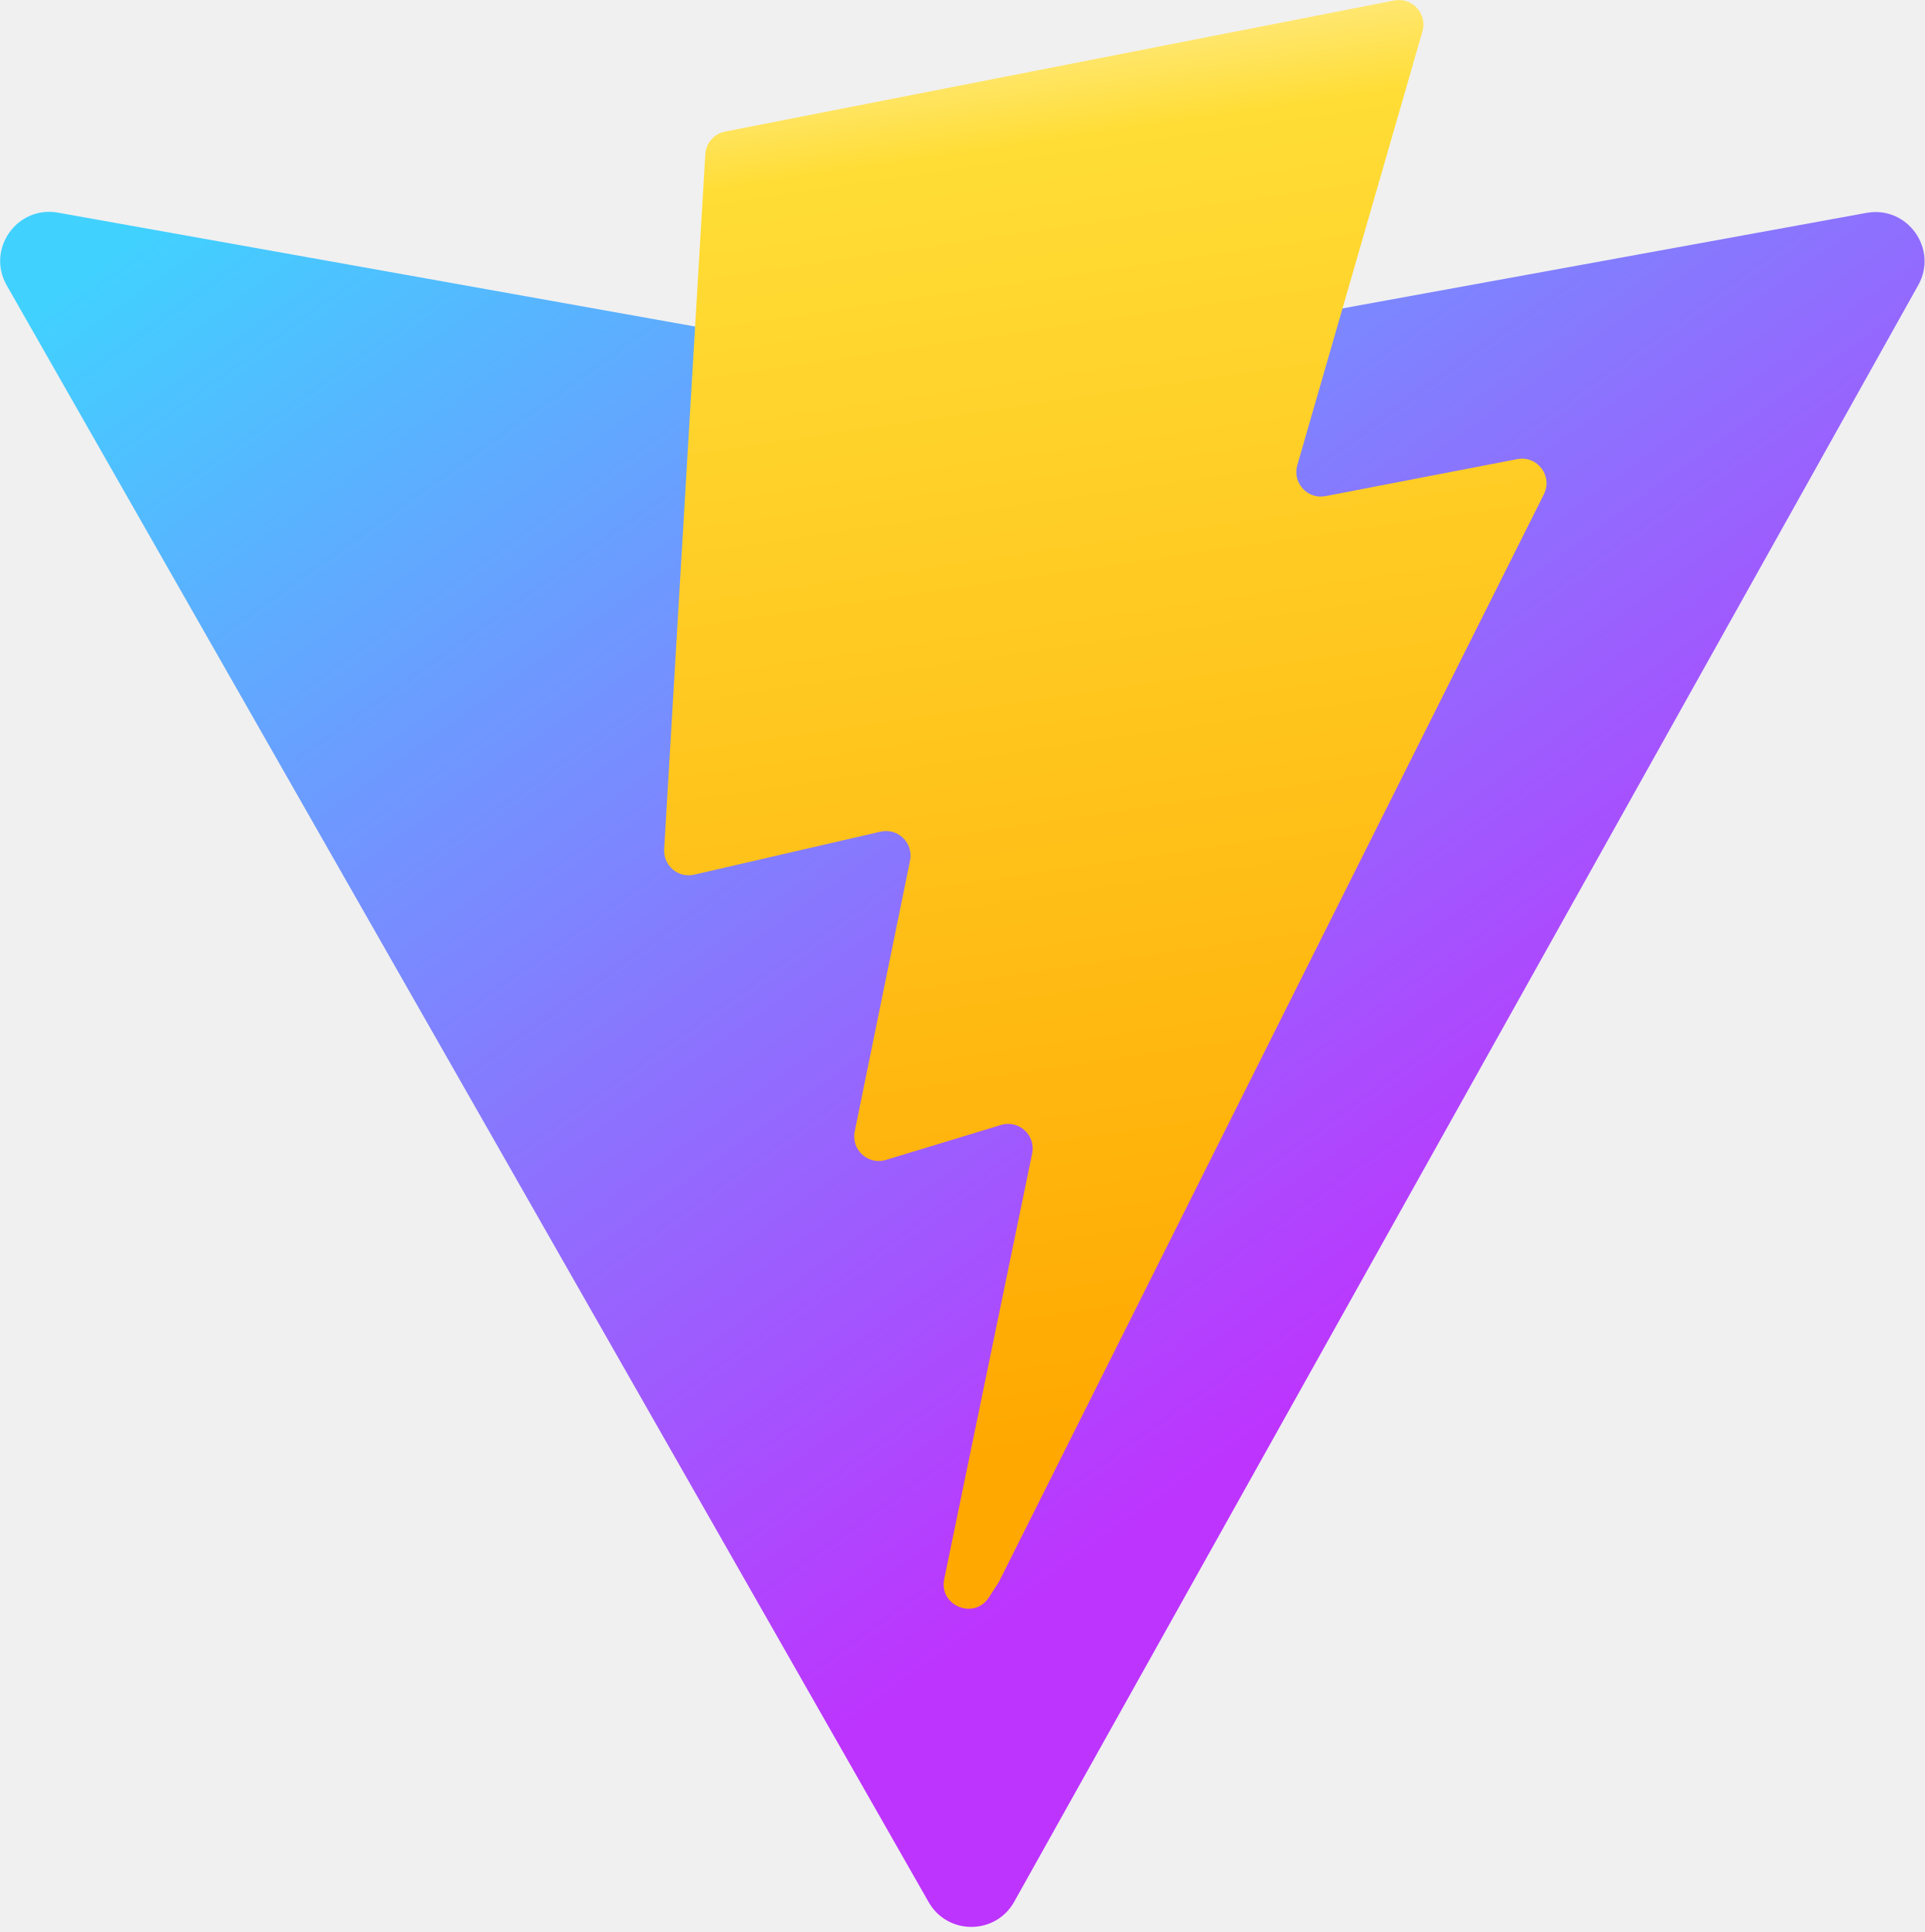
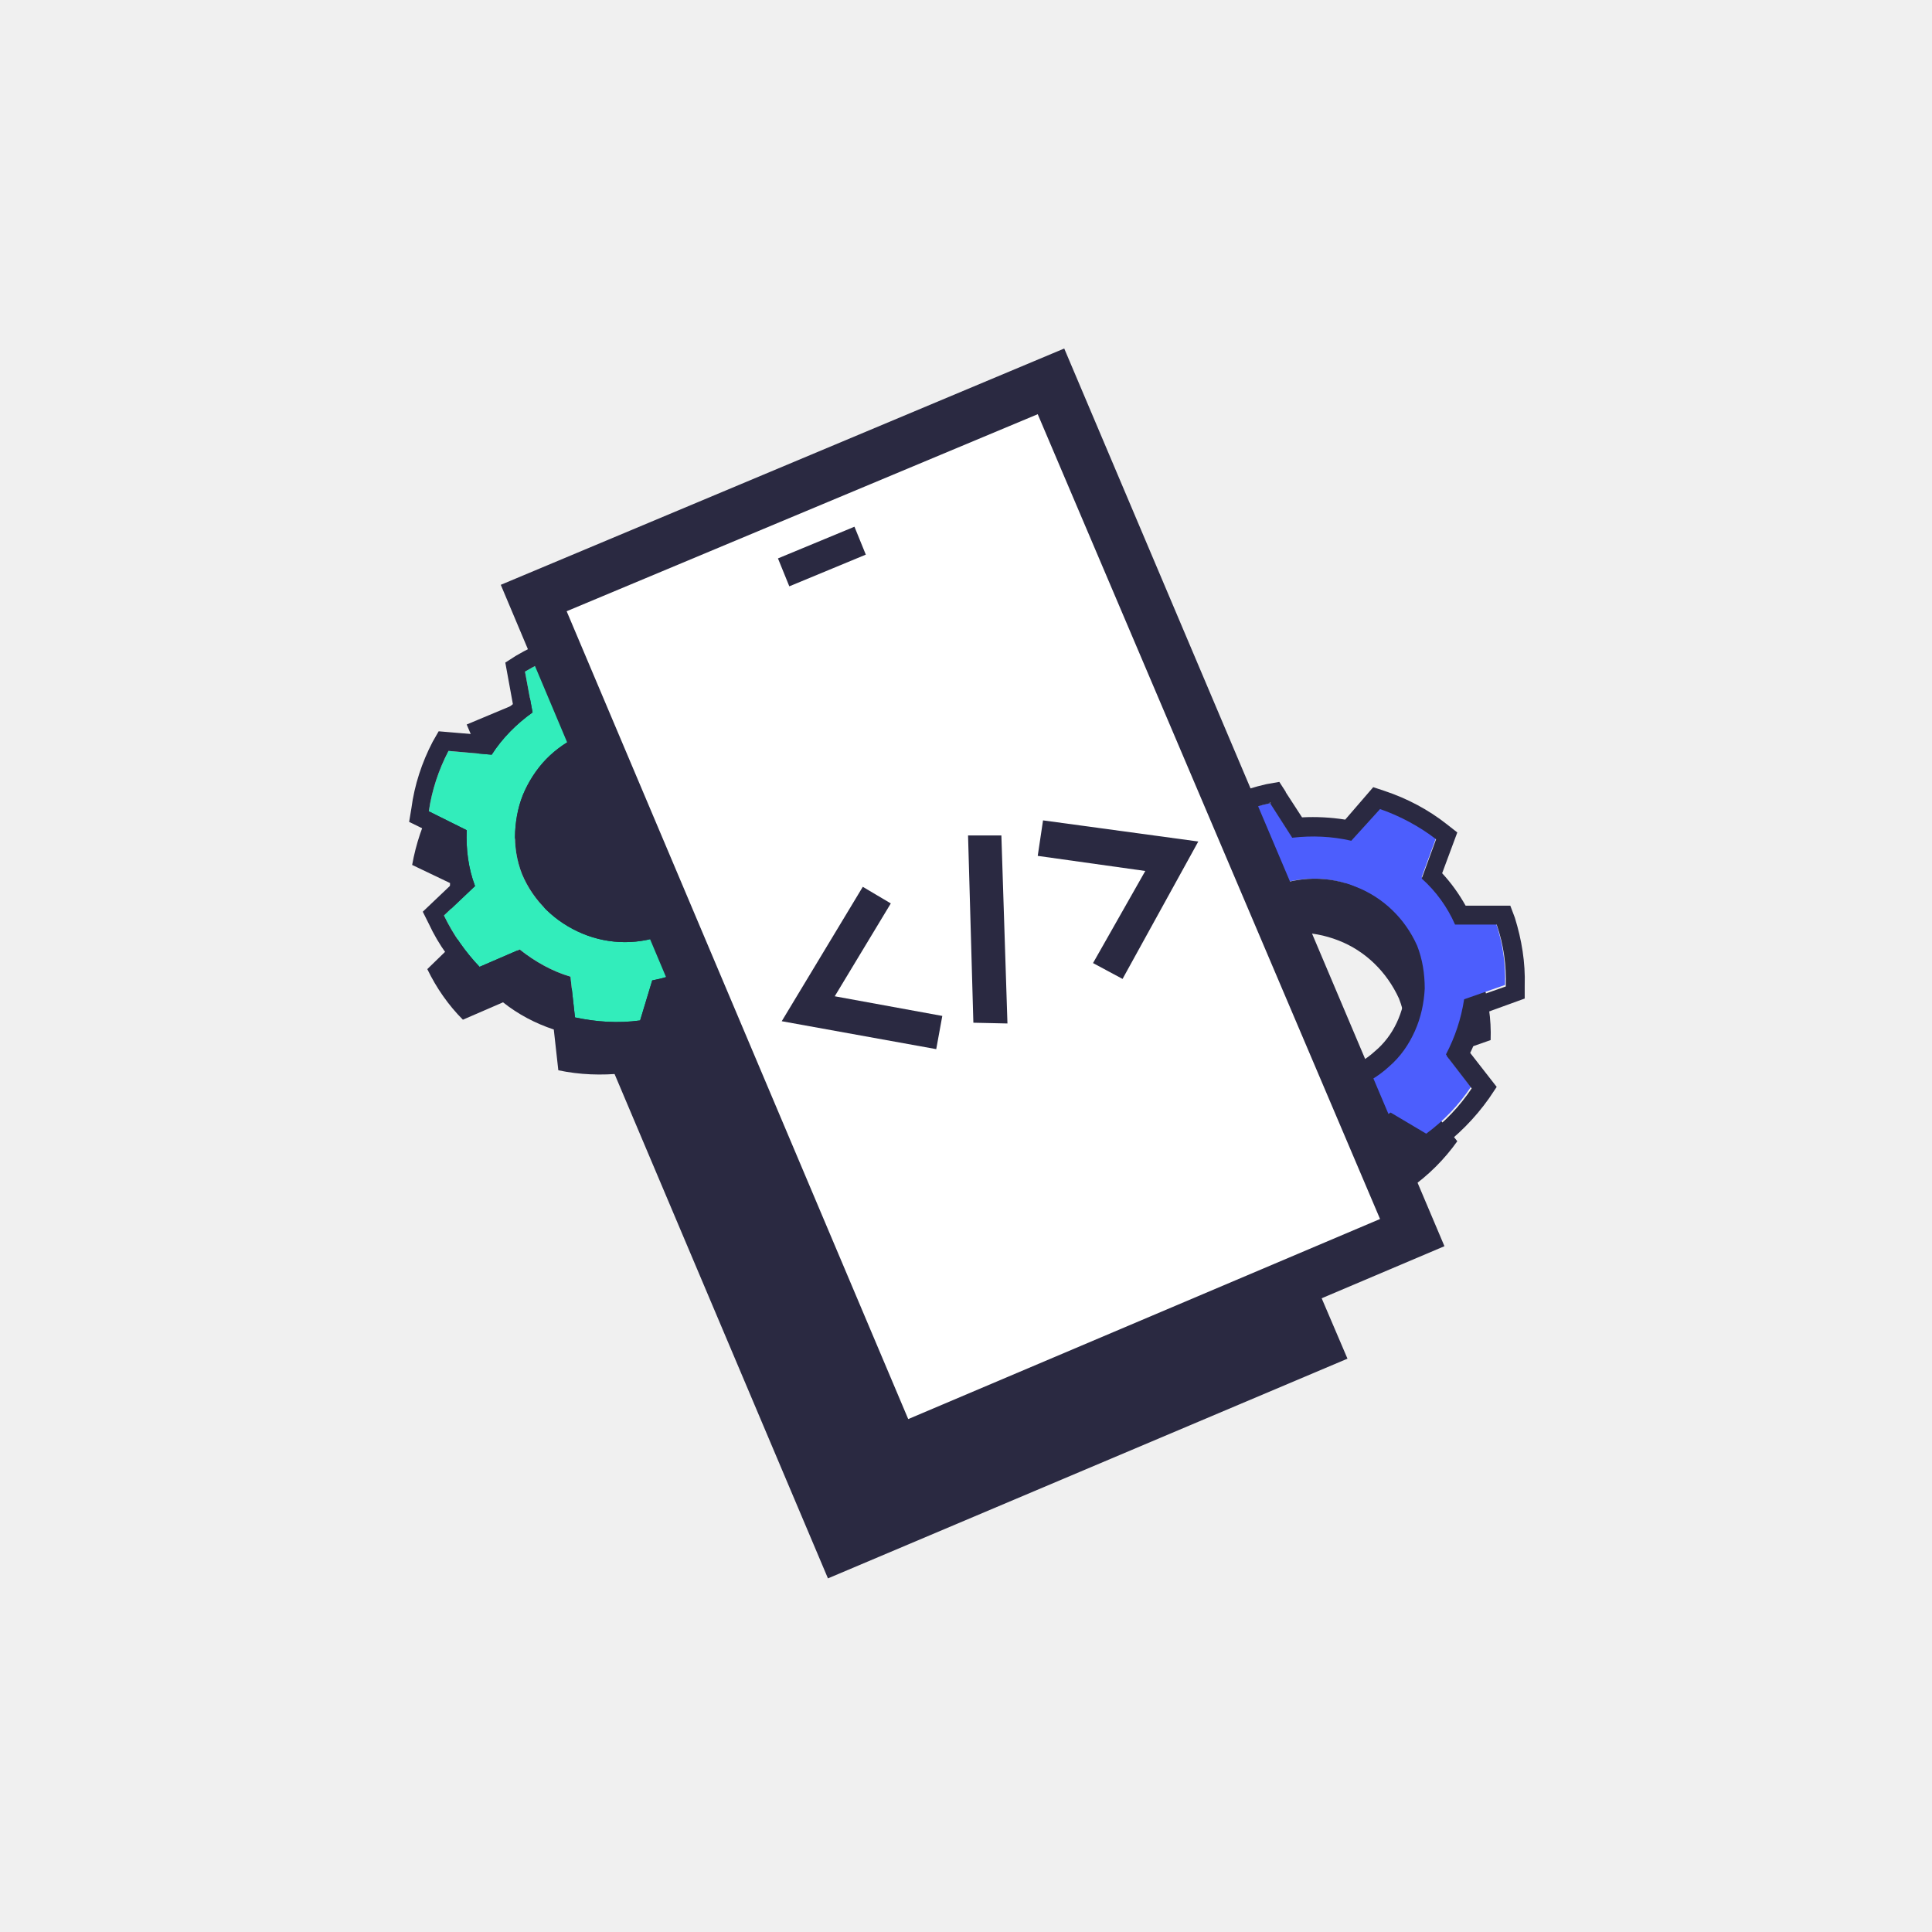
- <svg xmlns="http://www.w3.org/2000/svg" aria-hidden="true" role="img" class="iconify iconify--logos" width="31.88" height="32" preserveAspectRatio="xMidYMid meet" viewBox="0 0 256 257">
-   <defs>
-     <linearGradient id="IconifyId1813088fe1fbc01fb466" x1="-.828%" x2="57.636%" y1="7.652%" y2="78.411%">
-       <stop offset="0%" stop-color="#41D1FF" />
-       <stop offset="100%" stop-color="#BD34FE" />
-     </linearGradient>
-     <linearGradient id="IconifyId1813088fe1fbc01fb467" x1="43.376%" x2="50.316%" y1="2.242%" y2="89.03%">
-       <stop offset="0%" stop-color="#FFEA83" />
-       <stop offset="8.333%" stop-color="#FFDD35" />
-       <stop offset="100%" stop-color="#FFA800" />
-     </linearGradient>
-   </defs>
-   <path fill="url(#IconifyId1813088fe1fbc01fb466)" d="M255.153 37.938L134.897 252.976c-2.483 4.44-8.862 4.466-11.382.048L.875 37.958c-2.746-4.814 1.371-10.646 6.827-9.67l120.385 21.517a6.537 6.537 0 0 0 2.322-.004l117.867-21.483c5.438-.991 9.574 4.796 6.877 9.62Z" />
-   <path fill="url(#IconifyId1813088fe1fbc01fb467)" d="M185.432.063L96.44 17.501a3.268 3.268 0 0 0-2.634 3.014l-5.474 92.456a3.268 3.268 0 0 0 3.997 3.378l24.777-5.718c2.318-.535 4.413 1.507 3.936 3.838l-7.361 36.047c-.495 2.426 1.782 4.5 4.151 3.78l15.304-4.649c2.372-.72 4.652 1.36 4.15 3.788l-11.698 56.621c-.732 3.542 3.979 5.473 5.943 2.437l1.313-2.028l72.516-144.72c1.215-2.423-.88-5.186-3.54-4.672l-25.505 4.922c-2.396.462-4.435-1.77-3.759-4.114l16.646-57.705c.677-2.35-1.37-4.583-3.769-4.113Z" />
+ <svg xmlns="http://www.w3.org/2000/svg" width="800px" height="800px" viewBox="0 0 64 64" fill="none">
+   <path fill-rule="evenodd" clip-rule="evenodd" d="M15.46 24L32.595 16.822L44.637 45.008L27.427 52.286L15.46 24Z" fill="#2A2941" />
+   <path fill-rule="evenodd" clip-rule="evenodd" d="M18.872 23.225C18.169 23.375 17.467 23.65 16.84 24.025L17.09 25.375C16.564 25.751 16.087 26.226 15.736 26.776L14.331 26.651C14.005 27.276 13.779 27.951 13.653 28.652L14.908 29.252C14.883 29.877 14.983 30.502 15.184 31.103L14.155 32.103C14.456 32.728 14.858 33.303 15.334 33.779L16.664 33.203C17.166 33.604 17.743 33.904 18.345 34.104L18.495 35.454C19.198 35.604 19.925 35.629 20.653 35.554L21.029 34.204C21.682 34.079 22.309 33.829 22.861 33.478L24.04 34.179C24.617 33.754 25.144 33.228 25.545 32.628L24.717 31.553C25.018 31.003 25.219 30.377 25.319 29.727L26.674 29.252C26.699 28.552 26.599 27.851 26.373 27.201H24.968C24.717 26.626 24.341 26.101 23.864 25.675L24.341 24.375C23.789 23.95 23.137 23.6 22.484 23.375L21.531 24.45C20.879 24.3 20.227 24.25 19.574 24.35L18.872 23.225ZM18.872 26.026C19.775 25.651 20.778 25.625 21.682 26.001C22.585 26.351 23.312 27.051 23.714 27.951C23.889 28.402 23.965 28.877 23.939 29.352C23.914 29.827 23.814 30.302 23.613 30.727C23.413 31.153 23.137 31.553 22.785 31.878C22.434 32.203 22.008 32.453 21.556 32.628C20.653 33.028 19.649 33.028 18.721 32.678C17.818 32.328 17.065 31.628 16.689 30.727C16.513 30.277 16.438 29.802 16.438 29.302C16.463 28.827 16.564 28.352 16.764 27.901C16.965 27.451 17.266 27.051 17.617 26.726C17.968 26.401 18.395 26.151 18.847 25.976L18.872 26.026Z" fill="#2A2941" />
+   <path fill-rule="evenodd" clip-rule="evenodd" d="M41.551 28.352C40.849 28.527 40.146 28.777 39.519 29.152L39.77 30.502C39.243 30.878 38.792 31.378 38.415 31.903L36.985 31.778C36.634 32.403 36.408 33.103 36.283 33.804L37.562 34.404C37.537 35.029 37.612 35.654 37.838 36.255L36.81 37.255C37.111 37.88 37.512 38.455 37.989 38.931L39.319 38.355C39.82 38.755 40.397 39.081 41.025 39.256L41.175 40.606C41.877 40.756 42.605 40.806 43.333 40.706L43.709 39.381C44.361 39.256 44.989 39.006 45.54 38.656L46.72 39.356C47.322 38.931 47.849 38.405 48.275 37.805L47.422 36.73C47.723 36.179 47.924 35.554 48.024 34.929L49.379 34.454C49.404 33.754 49.304 33.078 49.078 32.403H47.648C47.397 31.828 47.021 31.303 46.544 30.878L47.021 29.577C46.444 29.152 45.816 28.802 45.164 28.577L44.236 29.652C43.584 29.502 42.931 29.452 42.279 29.552L41.526 28.377V28.352H41.551ZM41.551 31.178C42.455 30.802 43.433 30.802 44.336 31.153C45.239 31.503 45.942 32.203 46.343 33.078C46.519 33.529 46.594 34.004 46.594 34.504C46.569 34.979 46.469 35.479 46.268 35.904C46.067 36.355 45.766 36.755 45.415 37.08C45.064 37.405 44.637 37.655 44.186 37.83C43.282 38.205 42.279 38.23 41.376 37.88C40.473 37.53 39.745 36.83 39.344 35.929C39.168 35.479 39.093 35.004 39.093 34.504C39.118 34.029 39.218 33.553 39.419 33.103C39.62 32.653 39.896 32.278 40.272 31.928C40.623 31.603 41.05 31.353 41.501 31.178H41.551Z" fill="#2A2941" />
+   <path fill-rule="evenodd" clip-rule="evenodd" d="M19.424 21.449C18.696 21.599 18.019 21.874 17.391 22.249L17.642 23.6C17.116 23.975 16.639 24.45 16.288 25L14.857 24.875C14.531 25.5 14.306 26.176 14.205 26.876L15.46 27.501C15.435 28.126 15.51 28.752 15.736 29.352L14.707 30.327C15.008 30.953 15.409 31.528 15.886 32.028L17.216 31.453C17.718 31.853 18.295 32.178 18.897 32.353L19.047 33.703C19.75 33.854 20.477 33.904 21.205 33.803L21.606 32.478C22.259 32.353 22.886 32.103 23.438 31.753L24.617 32.453C25.194 32.028 25.696 31.503 26.097 30.902L25.244 29.827C25.57 29.277 25.771 28.652 25.846 28.001L27.201 27.526C27.226 26.826 27.126 26.151 26.9 25.475H25.57C25.319 24.9 24.943 24.375 24.466 23.95L24.943 22.649C24.366 22.224 23.739 21.874 23.061 21.649L22.133 22.699C21.481 22.549 20.828 22.524 20.176 22.599L19.424 21.424V21.449ZM19.424 24.25C20.327 23.875 21.33 23.85 22.233 24.225C23.137 24.575 23.864 25.275 24.266 26.176C24.441 26.626 24.517 27.101 24.517 27.601C24.491 28.076 24.391 28.552 24.19 29.002C23.99 29.452 23.714 29.852 23.337 30.177C22.961 30.502 22.56 30.752 22.108 30.927C21.205 31.303 20.201 31.303 19.298 30.927C18.395 30.552 17.667 29.852 17.291 28.952C17.116 28.502 17.04 28.026 17.065 27.551C17.09 27.076 17.191 26.601 17.391 26.176C17.592 25.75 17.868 25.35 18.219 25.025C18.571 24.7 18.972 24.45 19.424 24.275V24.25Z" fill="#32EDBB" />
+   <path fill-rule="evenodd" clip-rule="evenodd" d="M19.925 21.099L19.7 20.749L19.298 20.849C18.52 21.024 17.768 21.324 17.09 21.724L16.739 21.949L16.99 23.325C16.614 23.625 16.288 23.975 16.012 24.35L14.531 24.225L14.331 24.575C13.979 25.25 13.729 26.001 13.628 26.776L13.553 27.226L14.883 27.877C14.883 28.302 14.958 28.752 15.083 29.177L14.005 30.202L14.205 30.602C14.531 31.303 14.983 31.928 15.535 32.453L15.811 32.728L17.191 32.128C17.567 32.378 17.968 32.603 18.37 32.778L18.52 34.204L18.947 34.279C19.725 34.454 20.527 34.479 21.33 34.404H21.732L22.133 33.028C22.61 32.903 23.061 32.728 23.488 32.503L24.742 33.228L25.068 33.003C25.696 32.528 26.248 31.953 26.699 31.303L26.95 30.928L26.072 29.802C26.273 29.402 26.423 28.952 26.498 28.502L27.903 28.002V27.576C27.928 26.801 27.803 26.051 27.552 25.326L27.427 24.925H25.921C25.721 24.525 25.47 24.175 25.169 23.85L25.671 22.499L25.319 22.224C24.692 21.749 24.015 21.374 23.262 21.124L22.886 20.999L21.907 22.099C21.431 22.024 20.954 21.999 20.477 22.024L19.925 21.174V21.099ZM19.424 21.449C18.696 21.599 18.019 21.874 17.391 22.249L17.642 23.6C17.116 23.975 16.639 24.45 16.288 25L14.857 24.875C14.531 25.501 14.306 26.176 14.205 26.876L15.46 27.501C15.435 28.127 15.51 28.752 15.736 29.352L14.707 30.327C15.008 30.953 15.409 31.528 15.886 32.028L17.216 31.453C17.718 31.853 18.295 32.178 18.897 32.353L19.047 33.704C19.75 33.854 20.477 33.904 21.205 33.804L21.606 32.478C22.259 32.353 22.886 32.103 23.438 31.753L24.617 32.453C25.194 32.028 25.696 31.503 26.097 30.903L25.244 29.827C25.57 29.277 25.771 28.652 25.846 28.002L27.201 27.526C27.226 26.826 27.101 26.126 26.9 25.476H25.57C25.319 24.9 24.943 24.375 24.466 23.95L24.943 22.649C24.366 22.224 23.739 21.874 23.061 21.649L22.133 22.7C21.481 22.549 20.828 22.524 20.176 22.599L19.424 21.424V21.449ZM19.424 24.25C20.327 23.875 21.33 23.85 22.233 24.225C23.137 24.575 23.864 25.276 24.266 26.176C24.441 26.626 24.517 27.101 24.517 27.601C24.491 28.077 24.391 28.552 24.19 29.002C23.99 29.452 23.714 29.852 23.337 30.177C22.986 30.503 22.56 30.753 22.108 30.928C21.205 31.303 20.201 31.303 19.298 30.928C18.395 30.552 17.667 29.852 17.291 28.952C17.116 28.502 17.04 28.026 17.065 27.551C17.09 27.076 17.191 26.601 17.391 26.176C17.592 25.751 17.868 25.351 18.219 25.025C18.571 24.7 18.972 24.45 19.424 24.275V24.25ZM19.649 24.8C20.402 24.475 21.23 24.475 22.008 24.75C22.76 25.05 23.387 25.626 23.714 26.376C23.864 26.751 23.914 27.151 23.889 27.551C23.864 27.951 23.789 28.352 23.613 28.702C23.438 29.077 23.212 29.402 22.911 29.652C22.61 29.927 22.259 30.127 21.882 30.277C21.13 30.602 20.277 30.628 19.524 30.327C18.771 30.027 18.144 29.452 17.818 28.702C17.667 28.327 17.617 27.927 17.642 27.526C17.667 27.126 17.743 26.726 17.918 26.376C18.094 26.026 18.32 25.701 18.621 25.426C18.947 25.151 19.273 24.925 19.649 24.8Z" fill="#2A2941" />
+   <path fill-rule="evenodd" clip-rule="evenodd" d="M42.078 26.601C41.376 26.751 40.673 27.026 40.046 27.401L40.297 28.752C39.77 29.127 39.293 29.602 38.942 30.152L37.537 30.027C37.211 30.652 36.985 31.328 36.86 32.028L38.114 32.628C38.089 33.253 38.19 33.879 38.39 34.479L37.362 35.479C37.663 36.104 38.064 36.68 38.541 37.155L39.87 36.58C40.372 36.98 40.949 37.28 41.551 37.48L41.702 38.831C42.404 38.98 43.132 39.005 43.859 38.931L44.236 37.58C44.888 37.455 45.515 37.205 46.067 36.855L47.246 37.555C47.823 37.13 48.325 36.605 48.727 36.004L47.899 34.929C48.2 34.354 48.401 33.754 48.501 33.103L49.856 32.628C49.881 31.928 49.78 31.228 49.554 30.577H48.2C47.949 30.002 47.573 29.477 47.096 29.052L47.573 27.751C47.021 27.326 46.368 26.976 45.716 26.751L44.763 27.826C44.11 27.676 43.458 27.626 42.806 27.726L42.053 26.551L42.078 26.601ZM42.078 29.402C42.981 29.027 43.985 29.002 44.888 29.377C45.791 29.727 46.519 30.427 46.92 31.328C47.096 31.778 47.171 32.253 47.146 32.728C47.121 33.203 47.021 33.678 46.82 34.104C46.619 34.529 46.343 34.929 45.992 35.254C45.641 35.579 45.214 35.829 44.763 36.004C44.311 36.205 43.834 36.304 43.333 36.304C42.856 36.304 42.354 36.23 41.903 36.054C41.451 35.879 41.025 35.604 40.673 35.279C40.322 34.929 40.046 34.529 39.845 34.079C39.67 33.629 39.594 33.153 39.62 32.678C39.645 32.203 39.745 31.728 39.946 31.303C40.146 30.877 40.447 30.477 40.799 30.152C41.15 29.827 41.577 29.577 42.028 29.427H42.078V29.402Z" fill="#4C5EFD" />
+   <path fill-rule="evenodd" clip-rule="evenodd" d="M42.605 26.251L42.379 25.901L41.953 25.976C41.175 26.151 40.447 26.451 39.745 26.851L39.369 27.076L39.62 28.452C39.243 28.752 38.917 29.127 38.641 29.502L37.161 29.377L36.985 29.727C36.634 30.402 36.383 31.128 36.283 31.878L36.208 32.328L37.537 32.978C37.562 33.404 37.612 33.854 37.738 34.279L36.659 35.304L36.835 35.704C37.161 36.405 37.612 37.03 38.164 37.555L38.465 37.83L39.82 37.23C40.197 37.48 40.598 37.705 40.999 37.88L41.15 39.306L41.577 39.381C42.354 39.556 43.157 39.581 43.96 39.506H44.361L44.763 38.13C45.239 38.005 45.666 37.83 46.117 37.605L47.297 38.33L47.623 38.105C48.275 37.63 48.852 37.055 49.329 36.38L49.58 36.005L48.702 34.879C48.902 34.479 49.028 34.029 49.128 33.579L50.508 33.078V32.653C50.533 31.878 50.407 31.128 50.182 30.402L50.031 30.002H48.551C48.325 29.602 48.074 29.252 47.773 28.927L48.275 27.576L47.924 27.301C47.322 26.826 46.619 26.451 45.867 26.201L45.49 26.076L44.562 27.151C44.085 27.076 43.609 27.051 43.132 27.076L42.58 26.226L42.605 26.251ZM42.103 26.601C41.401 26.751 40.698 27.026 40.071 27.401L40.322 28.752C39.795 29.127 39.319 29.602 38.967 30.152L37.562 30.027C37.236 30.652 37.01 31.328 36.885 32.028L38.139 32.653C38.114 33.278 38.215 33.904 38.415 34.504L37.387 35.504C37.688 36.13 38.089 36.705 38.566 37.18L39.895 36.605C40.397 37.005 40.974 37.305 41.577 37.505L41.727 38.856C42.429 39.006 43.157 39.031 43.885 38.956L44.261 37.63C44.913 37.505 45.54 37.255 46.092 36.905L47.272 37.605C47.849 37.18 48.35 36.655 48.752 36.054L47.924 34.979C48.225 34.404 48.425 33.804 48.526 33.153L49.881 32.678C49.906 31.978 49.805 31.278 49.58 30.627H48.2C47.949 30.052 47.572 29.527 47.096 29.102L47.572 27.801C47.021 27.376 46.368 27.026 45.716 26.801L44.763 27.851C44.11 27.701 43.458 27.676 42.806 27.751L42.053 26.576L42.103 26.601ZM42.103 29.402C43.007 29.027 44.01 29.002 44.913 29.377C45.816 29.727 46.544 30.427 46.945 31.328C47.121 31.778 47.196 32.253 47.196 32.753C47.171 33.228 47.071 33.704 46.87 34.154C46.669 34.604 46.393 35.004 46.017 35.329C45.666 35.654 45.239 35.904 44.788 36.08C44.336 36.28 43.859 36.38 43.358 36.38C42.856 36.38 42.379 36.305 41.928 36.105C41.476 35.929 41.05 35.654 40.698 35.304C40.347 34.954 40.071 34.554 39.87 34.104C39.695 33.654 39.62 33.178 39.645 32.703C39.67 32.228 39.77 31.753 39.971 31.328C40.172 30.902 40.473 30.502 40.824 30.177C41.175 29.852 41.602 29.602 42.053 29.452H42.103V29.402ZM42.329 29.952C43.082 29.627 43.935 29.627 44.687 29.902C45.44 30.202 46.067 30.777 46.393 31.528C46.544 31.903 46.594 32.303 46.569 32.703C46.544 33.103 46.444 33.504 46.268 33.879C46.092 34.254 45.841 34.579 45.54 34.829C45.239 35.104 44.888 35.304 44.512 35.429C43.759 35.754 42.906 35.779 42.154 35.479C41.401 35.179 40.774 34.604 40.447 33.854C40.297 33.478 40.247 33.078 40.247 32.678C40.272 32.278 40.347 31.878 40.523 31.528C40.698 31.153 40.924 30.828 41.225 30.552C41.526 30.277 41.877 30.077 42.254 29.927H42.329V29.952Z" fill="#2A2941" />
+   <path fill-rule="evenodd" clip-rule="evenodd" d="M17.667 19.798L34.803 12.621L46.82 40.806L29.634 48.109L17.667 19.798Z" fill="white" />
+   <path fill-rule="evenodd" clip-rule="evenodd" d="M35.254 11.545L16.589 19.373L29.158 49.209L47.849 41.282L35.254 11.545ZM18.771 20.248L34.376 13.721L45.716 40.381L30.086 47.009L18.771 20.248Z" fill="#2A2941" />
+   <path fill-rule="evenodd" clip-rule="evenodd" d="M26.147 19.423L28.681 18.373L28.305 17.448L25.771 18.498L26.147 19.423Z" fill="#2A2941" />
+   <path fill-rule="evenodd" clip-rule="evenodd" d="M28.581 29.377L25.896 33.829L31.014 34.754L31.215 33.654L27.652 33.003L29.509 29.927L28.581 29.377Z" fill="#2A2941" />
+   <path fill-rule="evenodd" clip-rule="evenodd" d="M34.376 28.352L37.939 28.852L36.208 31.903L37.186 32.428L39.695 27.876L34.552 27.176L34.376 28.352Z" fill="#2A2941" />
+   <path fill-rule="evenodd" clip-rule="evenodd" d="M33.373 33.904L33.172 27.676H32.068L32.244 33.879L33.373 33.904Z" fill="#2A2941" />
</svg>
